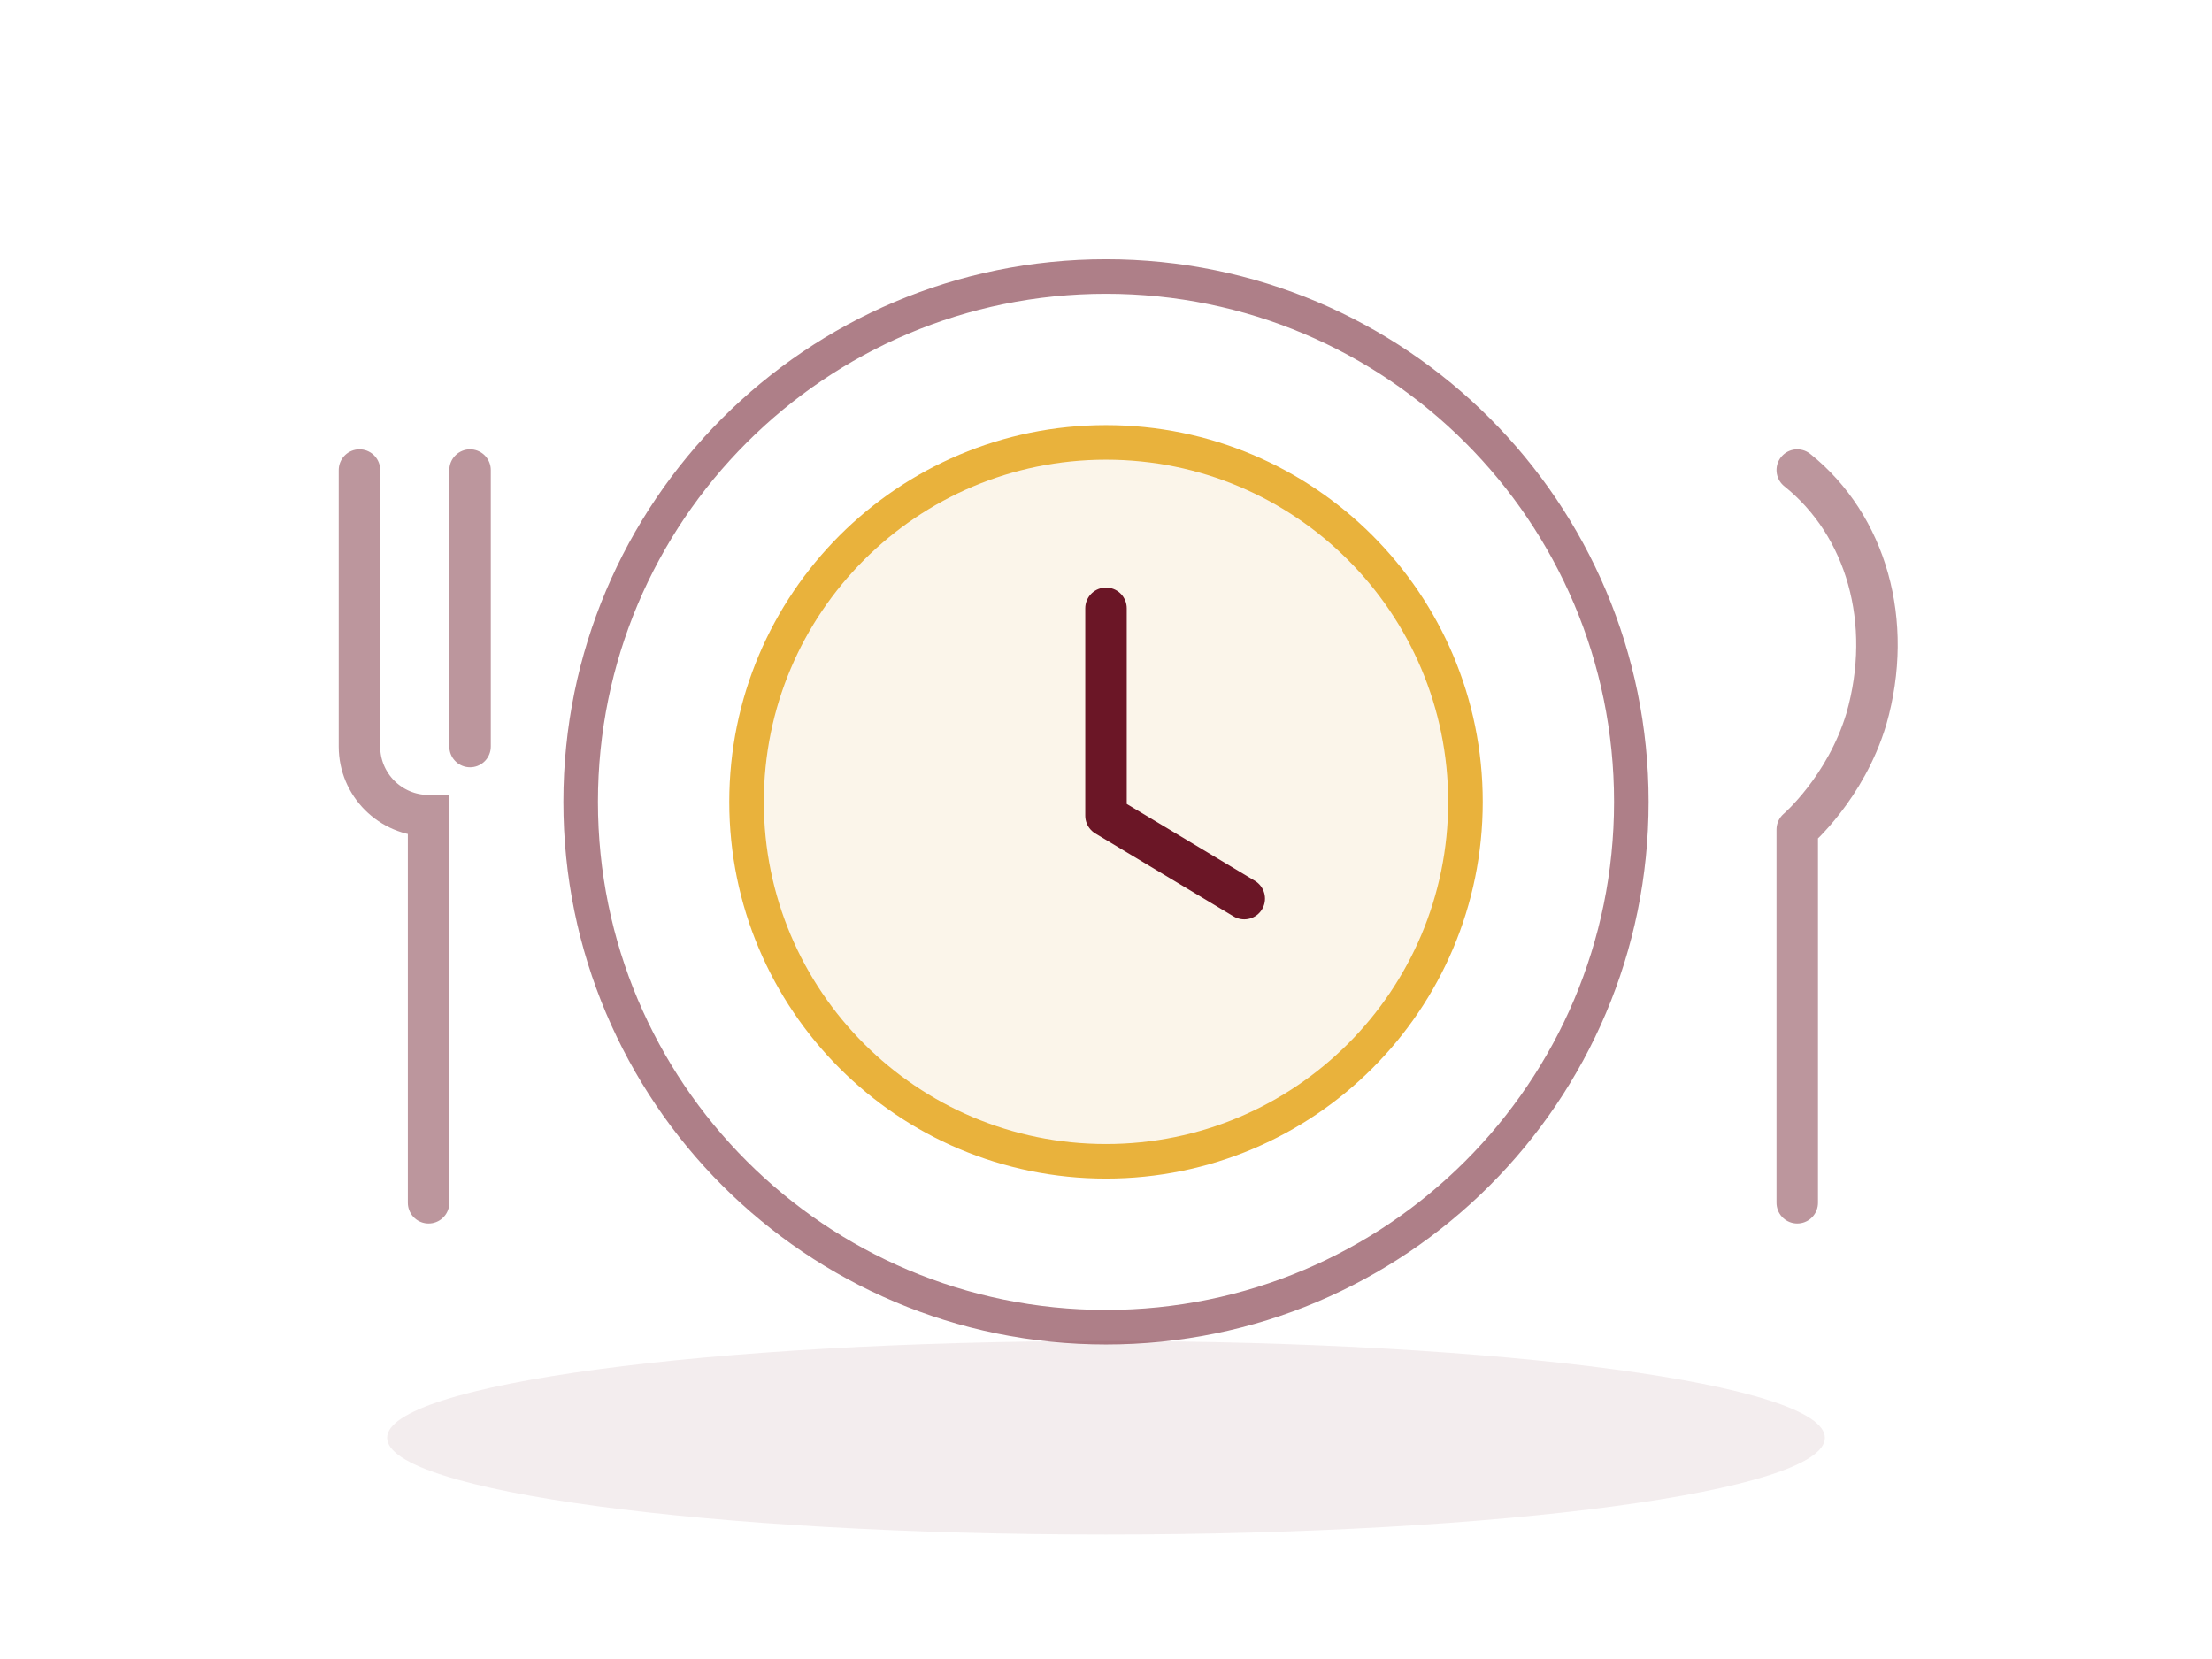
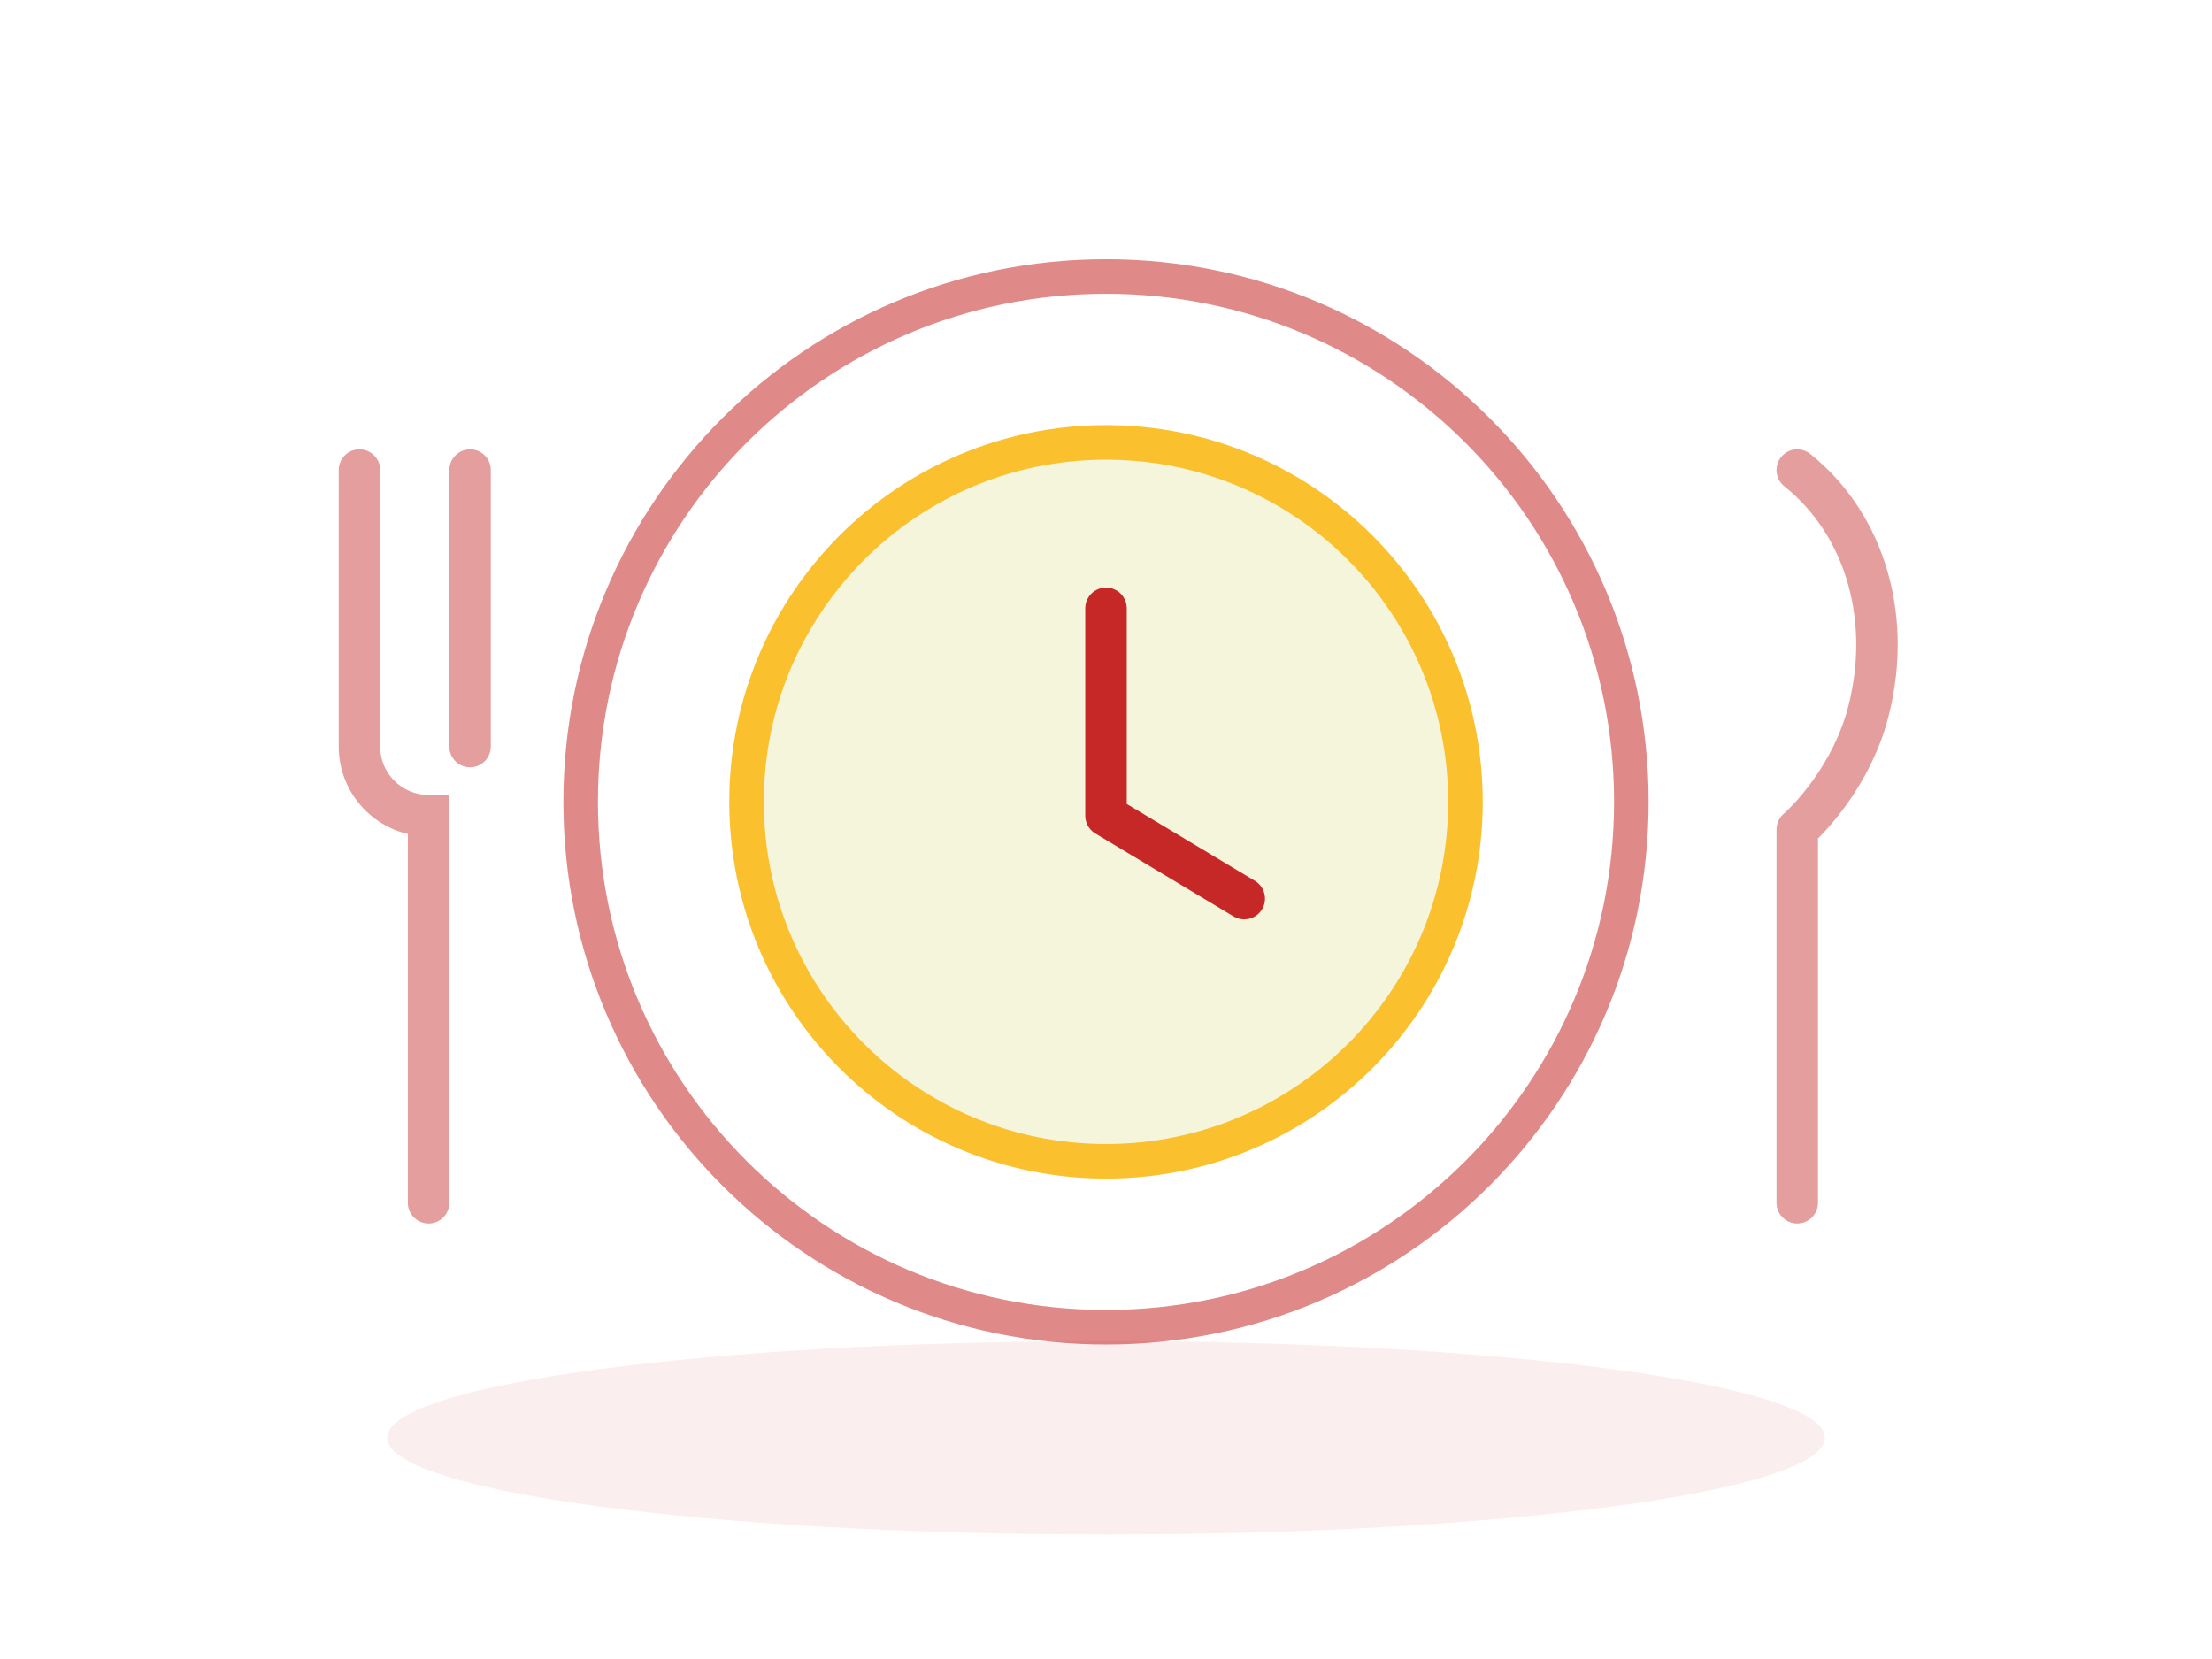
<svg xmlns="http://www.w3.org/2000/svg" viewBox="0 0 160 120" role="img" aria-label="Aún sin reservas">
-   <ellipse cx="80" cy="104" rx="52" ry="7" fill="#6B1626" opacity=".08" />
-   <circle cx="80" cy="58" r="38" fill="none" stroke="#6B1626" stroke-width="2.5" opacity=".55" />
-   <circle cx="80" cy="58" r="26" fill="#FBF5EA" stroke="#E9B23C" stroke-width="2.5" />
-   <path d="M80 44v15l10 6" fill="none" stroke="#6B1626" stroke-width="3" stroke-linecap="round" stroke-linejoin="round" />
-   <path d="M26 34v20a5 5 0 0 0 5 5v28" fill="none" stroke="#6B1626" stroke-width="3" stroke-linecap="round" opacity=".45" />
-   <path d="M34 34v20" fill="none" stroke="#6B1626" stroke-width="3" stroke-linecap="round" opacity=".45" />
-   <path d="M130 34c5 4 7 11 5 18-1.5 5-5 8-5 8v27" fill="none" stroke="#6B1626" stroke-width="3" stroke-linecap="round" stroke-linejoin="round" opacity=".45" />
+   <ellipse cx="80" cy="104" rx="52" ry="7" fill="#C62828" opacity=".08" />
+   <circle cx="80" cy="58" r="38" fill="none" stroke="#C62828" stroke-width="2.5" opacity=".55" />
+   <circle cx="80" cy="58" r="26" fill="#F5F5DC" stroke="#FBC02D" stroke-width="2.5" />
+   <path d="M80 44v15l10 6" fill="none" stroke="#C62828" stroke-width="3" stroke-linecap="round" stroke-linejoin="round" />
+   <path d="M26 34v20a5 5 0 0 0 5 5v28" fill="none" stroke="#C62828" stroke-width="3" stroke-linecap="round" opacity=".45" />
+   <path d="M34 34v20" fill="none" stroke="#C62828" stroke-width="3" stroke-linecap="round" opacity=".45" />
+   <path d="M130 34c5 4 7 11 5 18-1.5 5-5 8-5 8v27" fill="none" stroke="#C62828" stroke-width="3" stroke-linecap="round" stroke-linejoin="round" opacity=".45" />
</svg>
